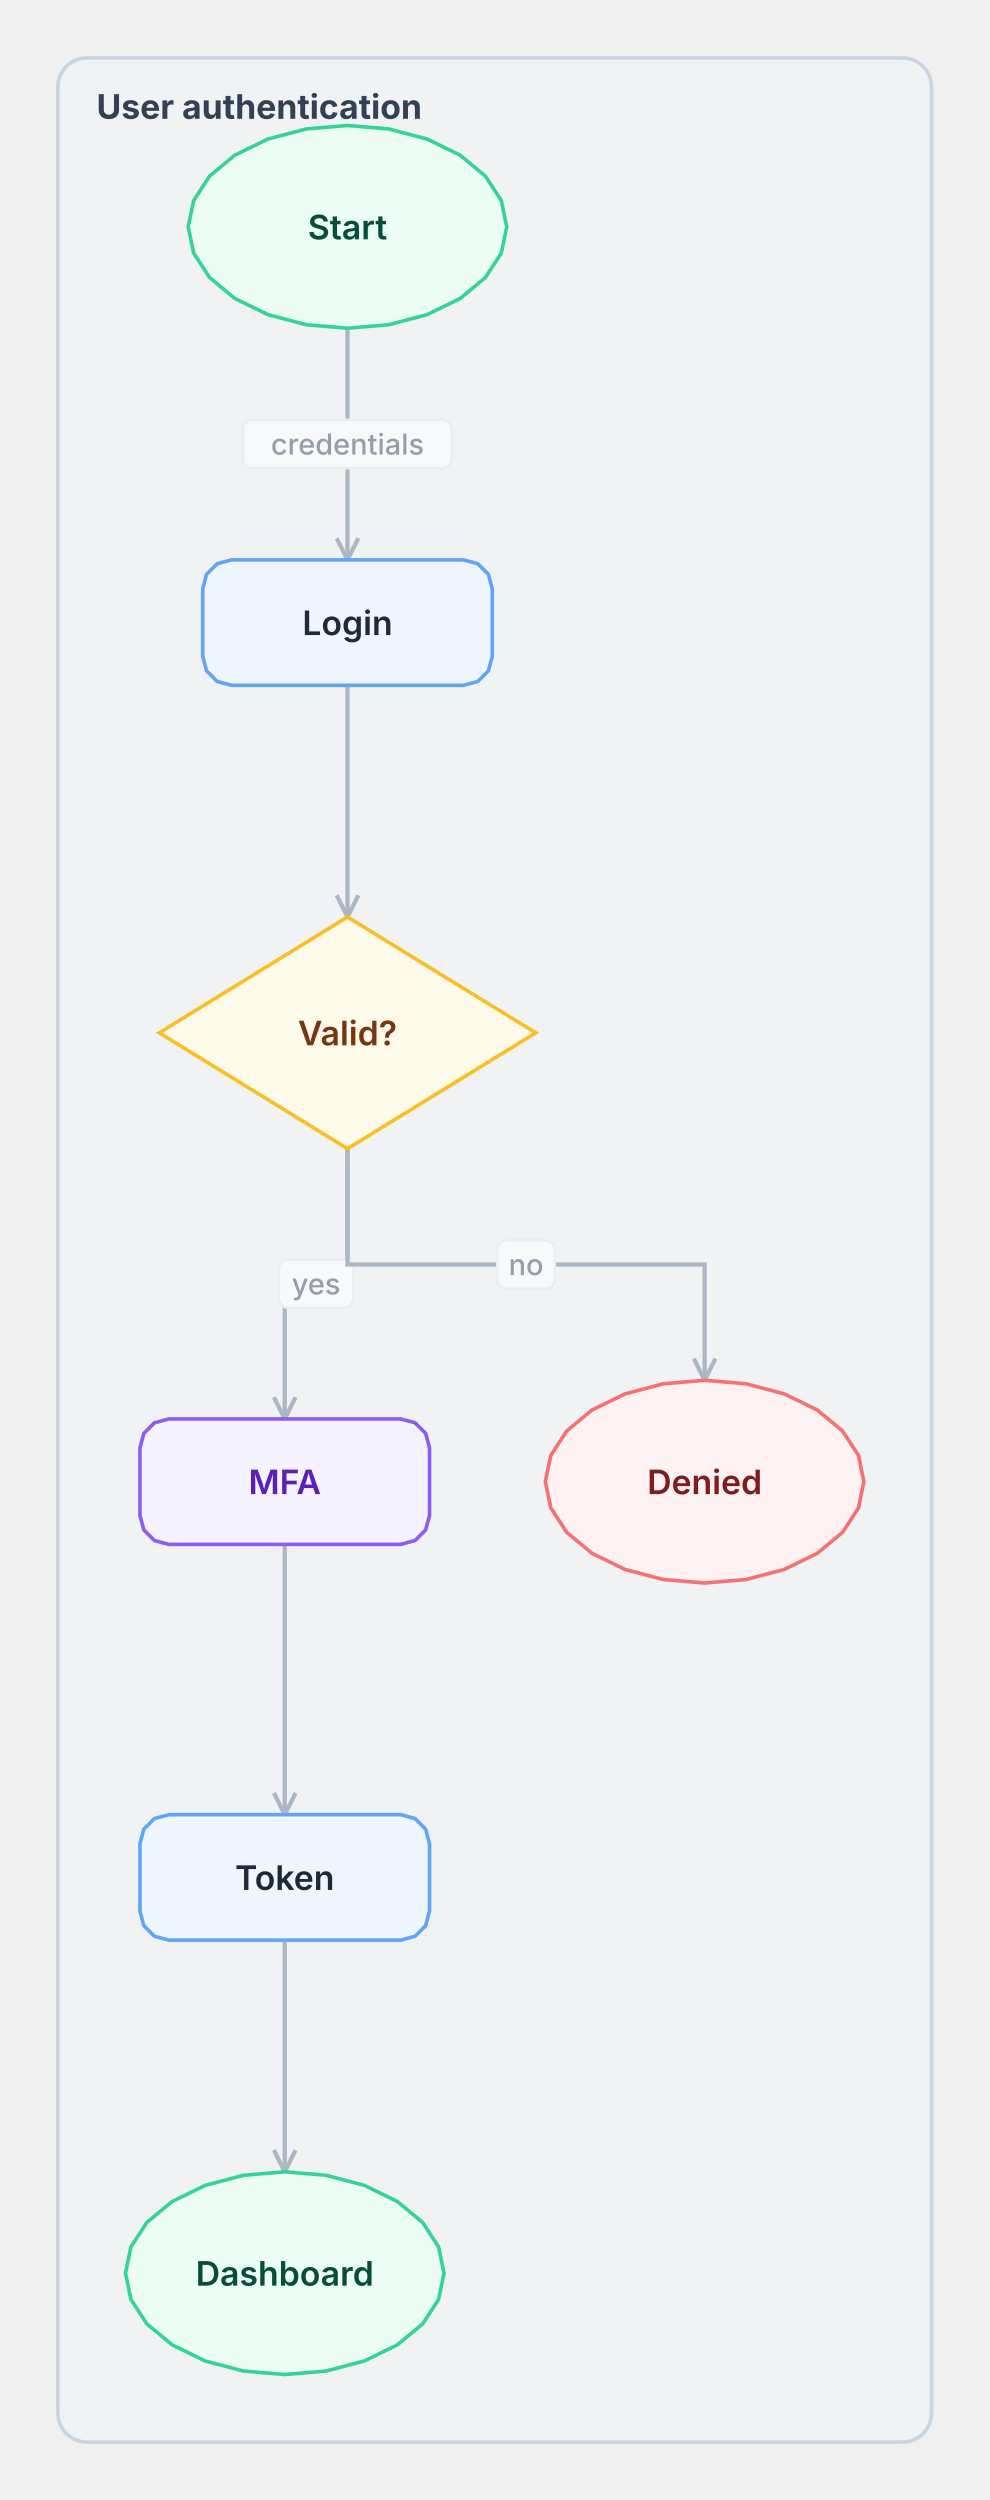
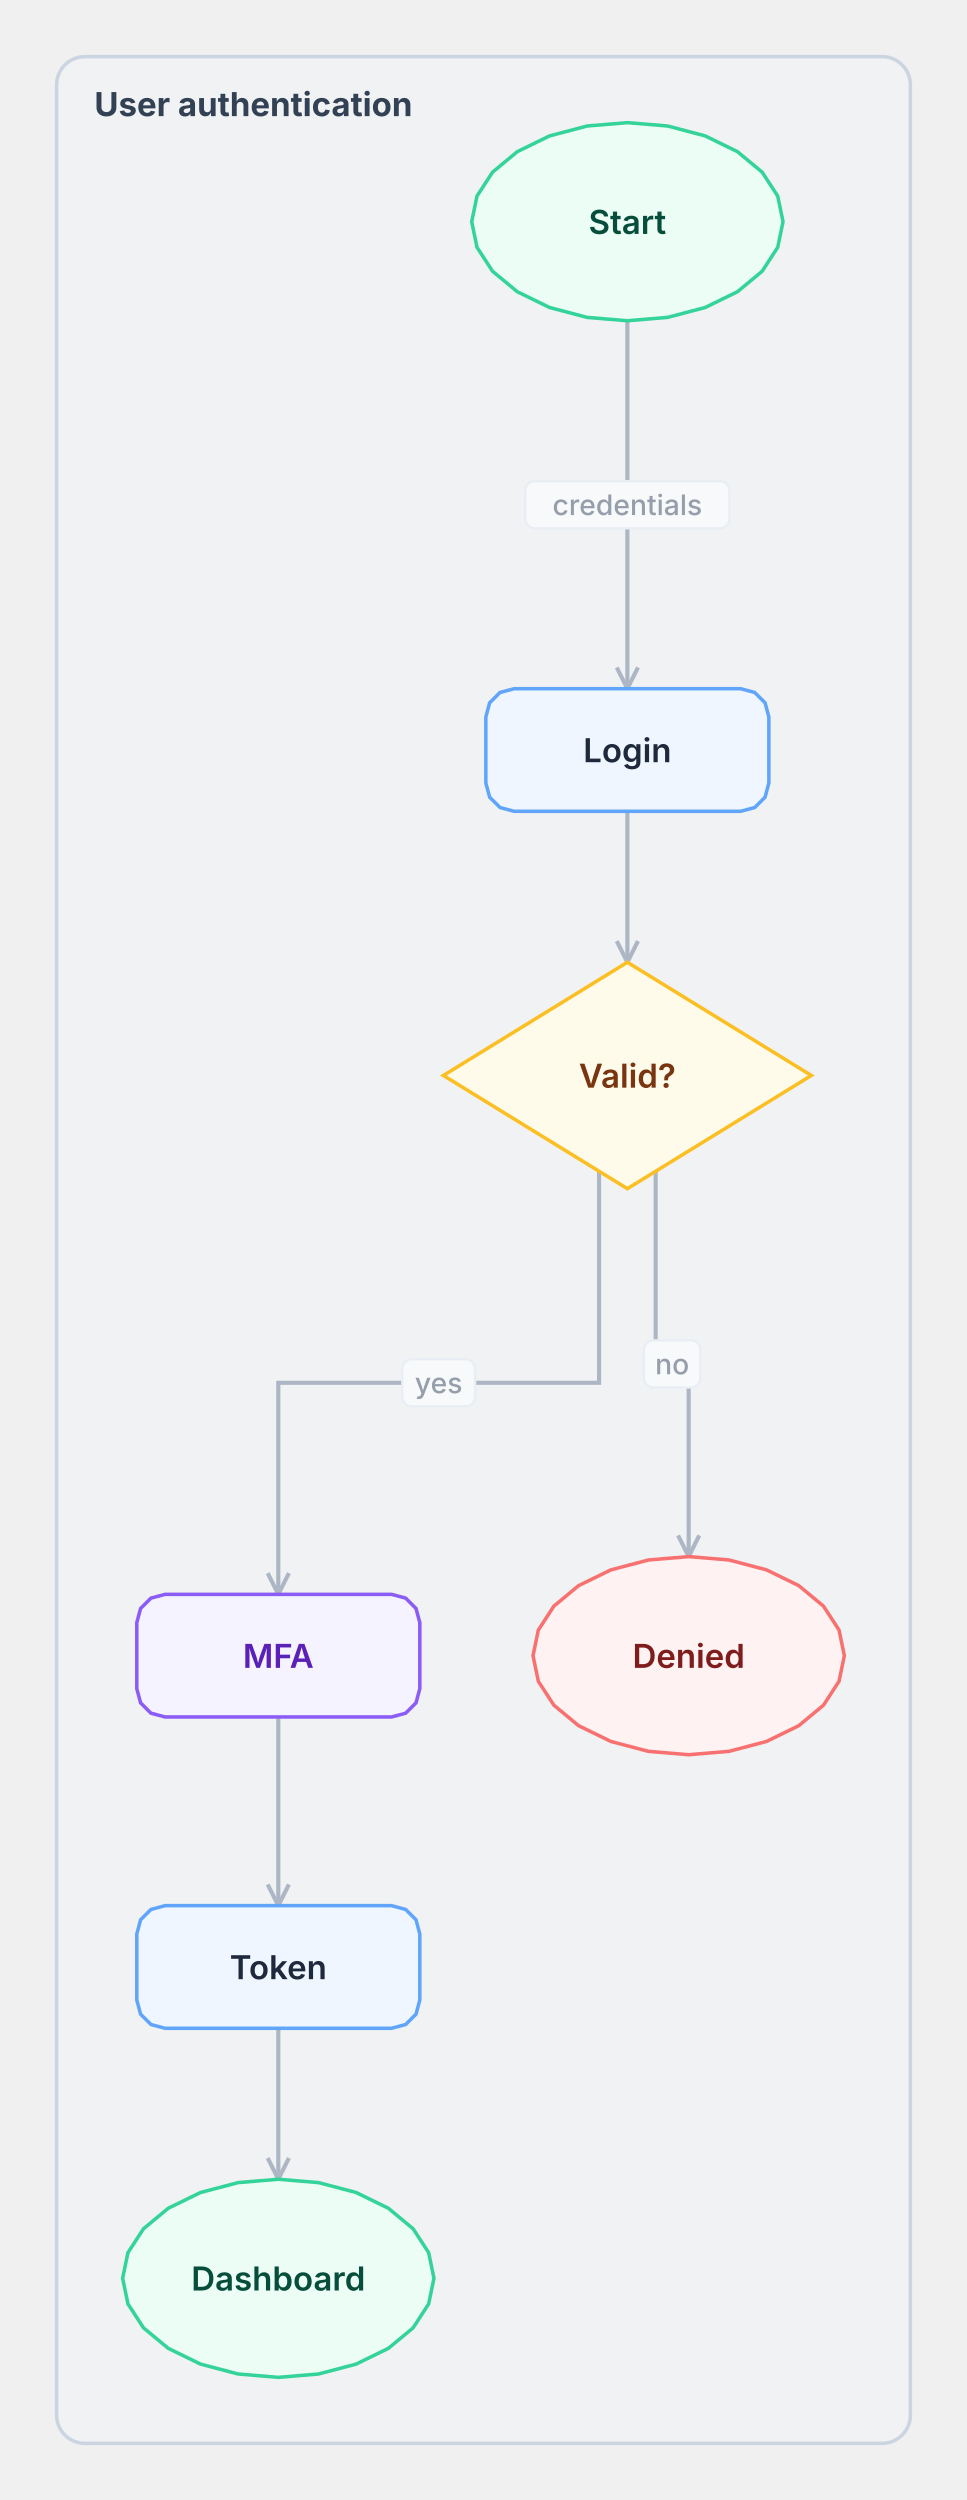
- <svg xmlns="http://www.w3.org/2000/svg" viewBox="-24 -24 410 1036" width="410" height="1036" data-openflowkit-document="template-auth-flow" data-page="page-1" data-theme="light" data-pixel-ratio="1">
+ <svg xmlns="http://www.w3.org/2000/svg" viewBox="-24 -24 410 1060" width="410" height="1060" data-openflowkit-document="template-auth-flow" data-page="page-1" data-theme="light" data-pixel-ratio="1">
  <g data-connector-id="edge:start-&gt;login:1">
-     <path d="M120 112 L120 208" fill="none" stroke="#64748b" stroke-width="1.75" opacity="1" />
-     <rect x="76.72" y="150" width="86.56" height="20" rx="4" fill="#ffffff" stroke="#e2e8f0" stroke-width="1" />
-     <text x="120" y="160" text-anchor="middle" dominant-baseline="middle" fill="#334155" font-family="Inter, ui-sans-serif, system-ui, sans-serif" font-size="12" font-weight="500">credentials</text>
-     <path d="M115.5 199 L120 208 L124.5 199" fill="none" stroke="#64748b" stroke-width="1.75" opacity="1" stroke-linejoin="round" />
+     <path d="M242 112 L242 268" fill="none" stroke="#64748b" stroke-width="1.75" opacity="1" />
+     <rect x="198.72" y="180" width="86.56" height="20" rx="4" fill="#ffffff" stroke="#e2e8f0" stroke-width="1" />
+     <text x="242" y="190" text-anchor="middle" dominant-baseline="middle" fill="#334155" font-family="Inter, ui-sans-serif, system-ui, sans-serif" font-size="12" font-weight="500">credentials</text>
+     <path d="M237.5 259 L242 268 L246.5 259" fill="none" stroke="#64748b" stroke-width="1.75" opacity="1" stroke-linejoin="round" />
  </g>
  <g data-connector-id="edge:login-&gt;valid:1">
-     <path d="M120 260 L120 356" fill="none" stroke="#64748b" stroke-width="1.75" opacity="1" />
-     <path d="M115.5 347 L120 356 L124.5 347" fill="none" stroke="#64748b" stroke-width="1.75" opacity="1" stroke-linejoin="round" />
+     <path d="M242 320 L242 384" fill="none" stroke="#64748b" stroke-width="1.75" opacity="1" />
+     <path d="M237.5 375 L242 384 L246.5 375" fill="none" stroke="#64748b" stroke-width="1.75" opacity="1" stroke-linejoin="round" />
  </g>
  <g data-connector-id="edge:valid-&gt;mfa:1">
-     <path d="M120 452 L120 508 L94 508 L94 564" fill="none" stroke="#64748b" stroke-width="1.75" opacity="1" />
-     <rect x="91.56" y="498" width="30.88" height="20" rx="4" fill="#ffffff" stroke="#e2e8f0" stroke-width="1" />
-     <text x="107" y="508" text-anchor="middle" dominant-baseline="middle" fill="#334155" font-family="Inter, ui-sans-serif, system-ui, sans-serif" font-size="12" font-weight="500">yes</text>
-     <path d="M89.5 555 L94 564 L98.5 555" fill="none" stroke="#64748b" stroke-width="1.75" opacity="1" stroke-linejoin="round" />
+     <path d="M230 472.615 L230 562.308 L94 562.308 L94 652" fill="none" stroke="#64748b" stroke-width="1.75" opacity="1" />
+     <rect x="146.56" y="552.308" width="30.88" height="20" rx="4" fill="#ffffff" stroke="#e2e8f0" stroke-width="1" />
+     <text x="162" y="562.308" text-anchor="middle" dominant-baseline="middle" fill="#334155" font-family="Inter, ui-sans-serif, system-ui, sans-serif" font-size="12" font-weight="500">yes</text>
+     <path d="M89.5 643 L94 652 L98.5 643" fill="none" stroke="#64748b" stroke-width="1.75" opacity="1" stroke-linejoin="round" />
  </g>
  <g data-connector-id="edge:valid-&gt;denied:1">
-     <path d="M120 452 L120 500 L268 500 L268 548" fill="none" stroke="#64748b" stroke-width="1.75" opacity="1" />
-     <rect x="182.04" y="490" width="23.92" height="20" rx="4" fill="#ffffff" stroke="#e2e8f0" stroke-width="1" />
-     <text x="194" y="500" text-anchor="middle" dominant-baseline="middle" fill="#334155" font-family="Inter, ui-sans-serif, system-ui, sans-serif" font-size="12" font-weight="500">no</text>
-     <path d="M263.5 539 L268 548 L272.5 539" fill="none" stroke="#64748b" stroke-width="1.75" opacity="1" stroke-linejoin="round" />
+     <path d="M254 472.615 L254 554.308 L268 554.308 L268 636" fill="none" stroke="#64748b" stroke-width="1.75" opacity="1" />
+     <rect x="249.04" y="544.308" width="23.92" height="20" rx="4" fill="#ffffff" stroke="#e2e8f0" stroke-width="1" />
+     <text x="261" y="554.308" text-anchor="middle" dominant-baseline="middle" fill="#334155" font-family="Inter, ui-sans-serif, system-ui, sans-serif" font-size="12" font-weight="500">no</text>
+     <path d="M263.5 627 L268 636 L272.5 627" fill="none" stroke="#64748b" stroke-width="1.75" opacity="1" stroke-linejoin="round" />
  </g>
  <g data-connector-id="edge:mfa-&gt;token:1">
-     <path d="M94 616 L94 728" fill="none" stroke="#64748b" stroke-width="1.75" opacity="1" />
-     <path d="M89.5 719 L94 728 L98.5 719" fill="none" stroke="#64748b" stroke-width="1.75" opacity="1" stroke-linejoin="round" />
+     <path d="M94 704 L94 784" fill="none" stroke="#64748b" stroke-width="1.75" opacity="1" />
+     <path d="M89.5 775 L94 784 L98.5 775" fill="none" stroke="#64748b" stroke-width="1.75" opacity="1" stroke-linejoin="round" />
  </g>
  <g data-connector-id="edge:token-&gt;dashboard:1">
-     <path d="M94 780 L94 876" fill="none" stroke="#64748b" stroke-width="1.75" opacity="1" />
-     <path d="M89.5 867 L94 876 L98.5 867" fill="none" stroke="#64748b" stroke-width="1.75" opacity="1" stroke-linejoin="round" />
+     <path d="M94 836 L94 900" fill="none" stroke="#64748b" stroke-width="1.75" opacity="1" />
+     <path d="M89.5 891 L94 900 L98.5 891" fill="none" stroke="#64748b" stroke-width="1.75" opacity="1" stroke-linejoin="round" />
  </g>
  <g data-node-id="dsl-2blysz" transform="matrix(1 0 0 1 0 0)">
-     <rect x="0" y="0" width="362" height="988" rx="12" fill="rgba(241,245,249,0.52)" stroke="#cbd5e1" stroke-width="1.5" />
+     <rect x="0" y="0" width="362" height="1012" rx="12" fill="rgba(241,245,249,0.52)" stroke="#cbd5e1" stroke-width="1.5" />
    <g>
      <text x="16" y="20" text-anchor="start" dominant-baseline="middle" fill="#334155" font-family="Inter, ui-sans-serif, system-ui, sans-serif" font-size="14" font-weight="700">User authentication</text>
    </g>
  </g>
-   <g data-node-id="start" transform="matrix(1 0 0 1 54 28)">
+   <g data-node-id="start" transform="matrix(1 0 0 1 176 28)">
    <path d="M132 42 L129.751 52.87 L123.158 63 L112.669 71.698 L99 78.373 L83.082 82.569 L66 84 L48.918 82.569 L33 78.373 L19.331 71.698 L8.842 63 L2.249 52.87 L0 42 L2.249 31.13 L8.842 21 L19.331 12.302 L33 5.627 L48.918 1.431 L66 0 L83.082 1.431 L99 5.627 L112.669 12.302 L123.158 21 L129.751 31.13 Z" fill="#ecfdf5" stroke="#34d399" stroke-width="1.5" />
    <g>
      <text x="66" y="42" text-anchor="middle" dominant-baseline="middle" fill="#064e3b" font-family="Inter, ui-sans-serif, system-ui, sans-serif" font-size="14" font-weight="600">Start</text>
    </g>
  </g>
-   <g data-node-id="login" transform="matrix(1 0 0 1 60 208)">
+   <g data-node-id="login" transform="matrix(1 0 0 1 182 268)">
    <path d="M108 0 L114 1.608 L118.392 6 L120 12 L120 40 L118.392 46 L114 50.392 L108 52 L12 52 L6 50.392 L1.608 46 L0 40 L0 12 L1.608 6 L6 1.608 L12 0 Z" fill="#eff6ff" stroke="#60a5fa" stroke-width="1.5" />
    <g>
      <text x="60" y="26" text-anchor="middle" dominant-baseline="middle" fill="#1e293b" font-family="Inter, ui-sans-serif, system-ui, sans-serif" font-size="14" font-weight="600">Login</text>
    </g>
  </g>
-   <g data-node-id="valid" transform="matrix(1 0 0 1 42 356)">
+   <g data-node-id="valid" transform="matrix(1 0 0 1 164 384)">
    <path d="M78 0 L156 48 L78 96 L0 48 Z" fill="#fffbeb" stroke="#fbbf24" stroke-width="1.5" />
    <g>
      <text x="78" y="48" text-anchor="middle" dominant-baseline="middle" fill="#78350f" font-family="Inter, ui-sans-serif, system-ui, sans-serif" font-size="14" font-weight="600">Valid?</text>
    </g>
  </g>
-   <g data-node-id="mfa" transform="matrix(1 0 0 1 34 564)">
+   <g data-node-id="mfa" transform="matrix(1 0 0 1 34 652)">
    <path d="M108 0 L114 1.608 L118.392 6 L120 12 L120 40 L118.392 46 L114 50.392 L108 52 L12 52 L6 50.392 L1.608 46 L0 40 L0 12 L1.608 6 L6 1.608 L12 0 Z" fill="#f5f3ff" stroke="#8b5cf6" stroke-width="1.5" />
    <g>
      <text x="60" y="26" text-anchor="middle" dominant-baseline="middle" fill="#5b21b6" font-family="Inter, ui-sans-serif, system-ui, sans-serif" font-size="14" font-weight="600">MFA</text>
    </g>
  </g>
-   <g data-node-id="denied" transform="matrix(1 0 0 1 202 548)">
+   <g data-node-id="denied" transform="matrix(1 0 0 1 202 636)">
    <path d="M132 42 L129.751 52.87 L123.158 63 L112.669 71.698 L99 78.373 L83.082 82.569 L66 84 L48.918 82.569 L33 78.373 L19.331 71.698 L8.842 63 L2.249 52.87 L0 42 L2.249 31.13 L8.842 21 L19.331 12.302 L33 5.627 L48.918 1.431 L66 0 L83.082 1.431 L99 5.627 L112.669 12.302 L123.158 21 L129.751 31.13 Z" fill="#fef2f2" stroke="#f87171" stroke-width="1.5" />
    <g>
      <text x="66" y="42" text-anchor="middle" dominant-baseline="middle" fill="#7f1d1d" font-family="Inter, ui-sans-serif, system-ui, sans-serif" font-size="14" font-weight="600">Denied</text>
    </g>
  </g>
-   <g data-node-id="token" transform="matrix(1 0 0 1 34 728)">
+   <g data-node-id="token" transform="matrix(1 0 0 1 34 784)">
    <path d="M108 0 L114 1.608 L118.392 6 L120 12 L120 40 L118.392 46 L114 50.392 L108 52 L12 52 L6 50.392 L1.608 46 L0 40 L0 12 L1.608 6 L6 1.608 L12 0 Z" fill="#eff6ff" stroke="#60a5fa" stroke-width="1.5" />
    <g>
      <text x="60" y="26" text-anchor="middle" dominant-baseline="middle" fill="#1e293b" font-family="Inter, ui-sans-serif, system-ui, sans-serif" font-size="14" font-weight="600">Token</text>
    </g>
  </g>
-   <g data-node-id="dashboard" transform="matrix(1 0 0 1 28 876)">
+   <g data-node-id="dashboard" transform="matrix(1 0 0 1 28 900)">
    <path d="M132 42 L129.751 52.87 L123.158 63 L112.669 71.698 L99 78.373 L83.082 82.569 L66 84 L48.918 82.569 L33 78.373 L19.331 71.698 L8.842 63 L2.249 52.87 L0 42 L2.249 31.13 L8.842 21 L19.331 12.302 L33 5.627 L48.918 1.431 L66 0 L83.082 1.431 L99 5.627 L112.669 12.302 L123.158 21 L129.751 31.13 Z" fill="#ecfdf5" stroke="#34d399" stroke-width="1.5" />
    <g>
      <text x="66" y="42" text-anchor="middle" dominant-baseline="middle" fill="#064e3b" font-family="Inter, ui-sans-serif, system-ui, sans-serif" font-size="14" font-weight="600">Dashboard</text>
    </g>
  </g>
</svg>
